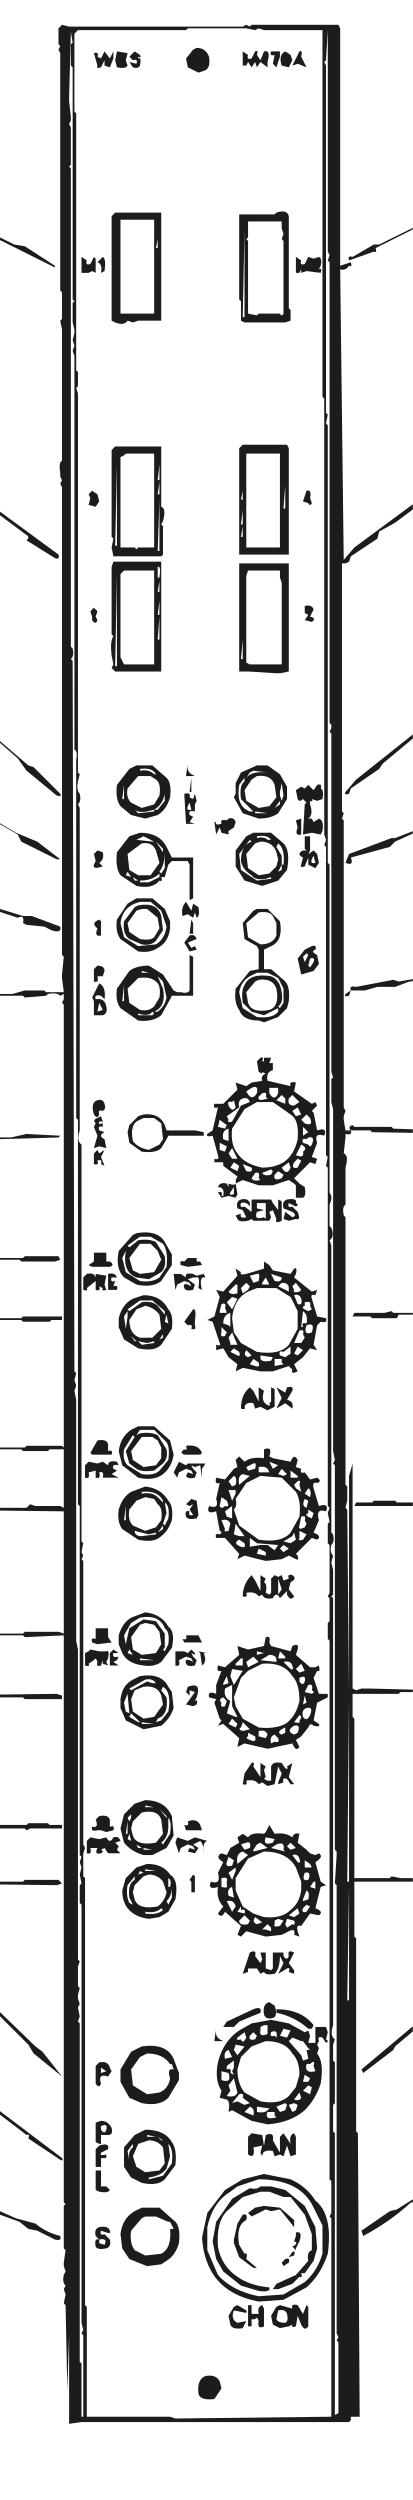
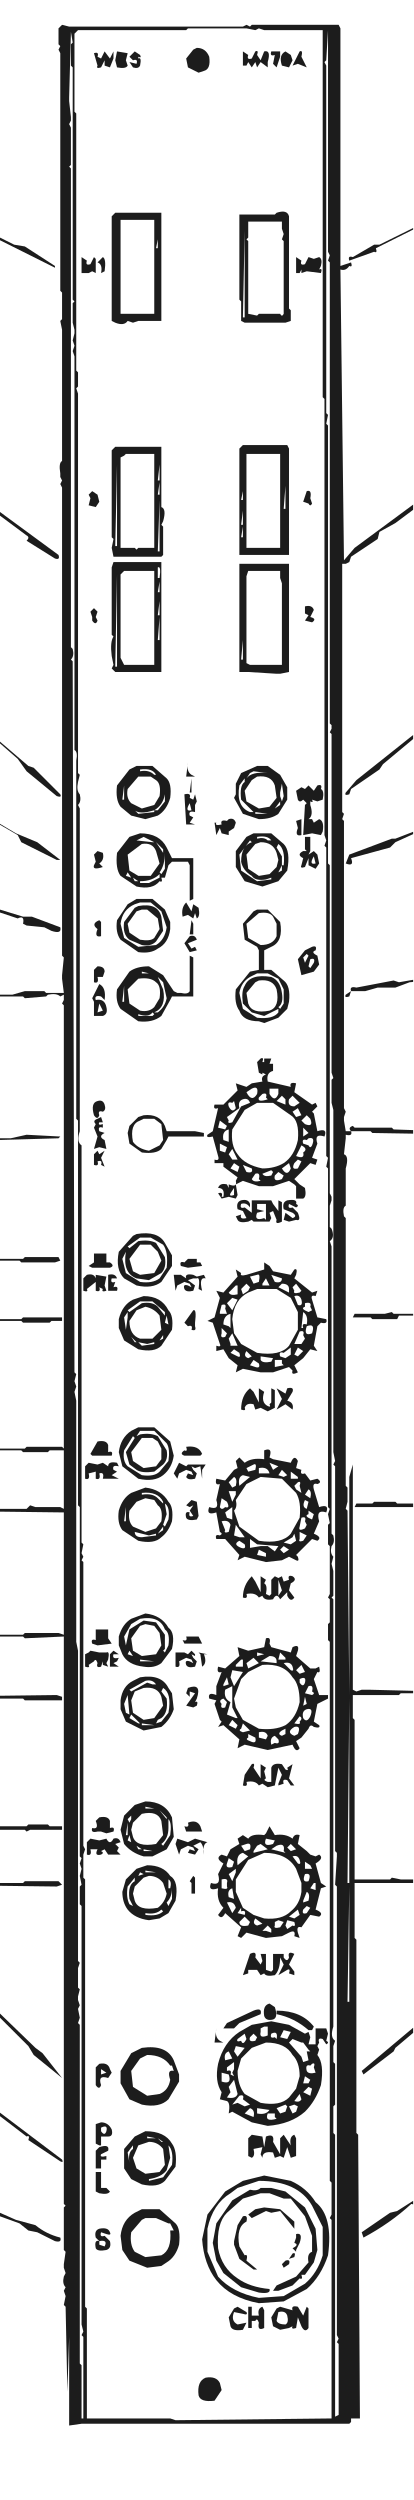
- <svg xmlns="http://www.w3.org/2000/svg" viewBox="0 0 233 1411" data-from="Modules/INPUT-PRE-AMPS/M470A/MECHANICAL/1977 - M470A - 470-04-006 - IGNA FOL OWING CHE FADER AND CRA SWITCH.jpg" data-kind="layout">
+ <svg xmlns="http://www.w3.org/2000/svg" viewBox="0 0 233 1410" data-from="Modules/INPUT-PRE-AMPS/M470A/MECHANICAL/1977 - M470A - 470-04-006 - IGNA FOL OWING CHE FADER AND CRA SWITCH.jpg" data-kind="layout">
  <defs>
    <clipPath id="c">
-       <rect width="233" height="1411" />
+       <rect width="233" height="1410" />
    </clipPath>
  </defs>
  <g clip-path="url(#c)">
-     <g transform="translate(-753 0)" fill="#1c1c1c">
+     <g transform="translate(-753 -0)" fill="#1c1c1c">
      <path class="line" d="M788 14L792 15L890 15L892 14L894 15L895 14L944 14L945 16L945 150L951 148Q952 151 950 150Q948 153 945 152L947 316L953 309L1137 173L1142 172L1142 173L1138 174L976 295L967 300L966 304L951 314L950 317L948 318L946 318L946 458L947 459L946 462L947 463L947 625L948 627L947 630L947 632L948 638L951 638Q949 636 952 635L953 636L974 636L975 637L1004 638L1005 639L1007 639L1072 641L1073 642L1087 642L1088 643L1112 643L1113 644L1135 644L1136 645L1205 645L1208 644L1210 644L1331 644L1331 644L1331 622L1332 621L1445 621Q1446 619 1451 620L1452 622L1370 622L1369 623L1366 622L1365 623L1332 623L1332 643L1333 645L1332 648L1333 649L1333 664L1421 664L1423 663L1424 664L1433 664Q1434 662 1439 663L1441 664L1442 663L1600 663L1601 662L1707 662L1708 656L1707 655L1707 620L1646 620L1645 621L1643 621L1471 621L1469 622L1464 621L1463 622L1454 622L1454 621L1459 620L1585 620L1587 619L1591 620L1595 619L1597 620Q1598 618 1603 619L1606 620L1607 619L1708 619L1709 621L1709 662L1708 663L1617 663L1614 664L1612 663L1611 664L1511 664L1510 665L1502 665L1500 665L1363 665L1361 666Q1359 664 1355 665L1352 666L1350 665Q1348 668 1342 666L1340 666L1333 666L1332 665L1331 664L1331 645L1258 645L1256 646L1253 645L1252 646L1149 646Q1147 649 1142 647L1141 646L1125 646L1124 645L1111 645L1110 644L1085 644L1084 643L1040 642L1039 641L1024 641L1023 640L963 639L962 638L951 638Q952 641 948 640L948 642L947 651Q950 652 948 659L948 661L948 680Q946 681 947 686L948 687L948 838L949 839L949 847L948 851L949 852L950 956L950 833L952 826L952 953L954 954L957 953L961 953L1001 954L1003 954L1012 953L1014 953L1034 953L1034 953L1034 872L1033 871L1033 849L996 849L995 850L992 849L991 850L953 850L954 848L963 848L964 847L976 847L977 848L1031 848L1033 847L1033 761L1032 760L1032 742L978 742L977 744L963 744L962 743L952 743L953 741L970 741L974 740L975 741L1025 741L1029 740L1031 741L1033 740L1034 742L1034 757L1104 757L1105 756L1119 756L1121 757L1122 756L1211 756L1216 755L1218 756L1219 755L1227 755L1229 756L1231 755L1235 757L1122 757L1121 758L1072 758L1071 759L1034 759L1034 795L1035 796L1035 899L1036 900L1035 903L1036 904L1036 1033L1037 1034L1036 1037L1037 1038L1037 1061L1013 1061L1012 1062L953 1062L953 1093L954 1094L954 1203L955 1204L956 1364L951 1364L951 1366L950 1367L799 1367L792 1368L792 1318L791 1349L790 1301L789 1300L790 1295L789 1292L790 1290Q788 1288 789 1284L790 1282L789 1279L789 1277L790 1270L789 1269L789 1260L789 1258L789 1245L790 1244L789 1243L789 923L767 924L766 923L673 923L673 1030L768 1030L769 1029L780 1029L781 1030L788 1030L788 1032L770 1032L768 1033L767 1032L672 1032L672 919L671 917L672 915L671 914L671 906L672 904L671 899L672 894L671 893L671 886L673 887L673 921L675 922L766 922L767 921L784 921L786 921L789 922L789 853L788 853L707 852L707 918L705 917L705 902L706 901L706 888L706 886L705 882L598 882L593 883L592 882L408 882L406 884L406 903L364 903L404 902L405 901L405 861L404 859L309 859Q307 862 301 860L299 859L298 860L159 860L158 861L154 860L152 860L143 861L141 860L140 861L51 861L51 860L102 859L104 859L289 859L290 858L406 858L406 881L407 881L705 881L705 825L707 823L707 851L768 851L770 849L773 850L787 850L789 851L789 819L789 818L781 818L780 819L766 819L765 818L673 818L673 878L671 878L671 857L672 855L671 854L671 762L407 762L405 764L405 787L405 787L315 787L314 788L302 788L300 788L285 788L297 786L299 787L300 786L404 786L404 735L403 733L148 733L143 734Q141 732 137 733L136 734L28 734L28 751L27 733L30 732L31 733L39 733L41 733L54 733L55 732L250 732L251 731L252 732L274 732L275 731L405 731L405 760L407 761L671 761L671 761L671 710L766 710L767 709L786 709L787 711L784 712L765 712L764 711L673 711L673 816L675 817L767 817L768 816L788 816L789 817L789 567L788 566L789 564L789 561L787 562Q785 560 780 561L779 562L767 563L766 562L734 562L733 563L702 563L702 562L713 562L714 561L760 561L767 559L778 559L779 560L789 560L788 552L788 550L789 540L788 539L788 275L787 273L788 271L787 269L787 267Q786 261 788 260L788 186L787 181L788 180L788 165L787 164L787 30L786 28L787 26L786 25L786 16L788 14ZM859 16L858 17L797 17L795 19L795 63L796 64L796 209L797 210L797 218L796 219L797 222L797 436L798 437L797 441Q796 446 798 448Q799 452 797 454L798 456L798 636L798 638Q796 644 799 646L799 870L800 871L799 876L800 878L799 880L800 881L800 1041L801 1043L800 1046L800 1059L801 1060L801 1301L802 1302L802 1364L847 1364L849 1364L852 1365L940 1364L940 1252L939 1251L940 1249L940 1231L939 1230L939 926L938 925L938 916L939 915L939 902L938 901L939 899L939 884L939 882L939 872L938 871L938 860L939 859L938 854L939 851L938 850L938 659L937 658L938 653L937 652L937 478L936 477L937 474L936 471L936 225L935 224L935 18L935 17L904 17L902 17L899 16L897 17L892 16L859 16ZM938 17L937 34L936 35L937 37L937 233L938 234L937 239L938 240L938 487L939 488L939 673L940 675L940 677L939 680L939 692L940 693Q942 698 939 700L940 703L940 851L940 853L940 865L941 866Q942 870 940 872Q939 876 941 878L940 882L941 886L941 900L940 901L941 902L941 1141L941 1143Q939 1149 942 1151L941 1154L941 1163L942 1164L942 1187L941 1188L941 1203L942 1204L942 1363L944 1362L944 1322L943 1321L944 1319L943 1317L943 1064L942 1063L943 1047L943 1045L942 1044L942 842L942 840L942 827L941 826L942 824L941 819L941 628L941 626L940 622L940 609L941 608L940 605L940 414L939 413L940 411L940 409L939 408L939 148L938 147L939 144L938 142L938 17ZM793 18L792 55L792 57L793 66L793 68L792 70L793 72L793 93L792 94L793 95L793 365L794 366Q795 370 793 372L794 373L795 774L796 775L795 779L796 782L795 785L796 790L796 924L796 926L797 931L797 1106L798 1107L797 1110L797 1121L798 1122L797 1126L797 1128L798 1131L797 1133L798 1138L797 1141L798 1142L798 1333L799 1334L799 1364L800 1364L800 1318L799 1317L800 1315L799 1311L799 1075L798 1074L798 1064L799 1063L798 1058L799 1054L798 1051L799 1048L798 1047L798 879L798 877L798 850L797 849L797 632L796 631L796 431L796 429Q797 424 795 423L795 201L794 198L795 195L794 192L795 188L795 186L794 182L794 171L795 170L794 169L794 38L793 37L793 25L794 24L793 18ZM979 955L978 956L952 956L952 969L953 970L953 1060L973 1060L974 1059L979 1060L1035 1060L1035 991L1035 989L1034 986L1034 955L979 955ZM950 958L949 1062L950 1062L950 958ZM950 1064L949 1129L950 1129L950 1064ZM403 34Q405 35 404 39L403 40L403 48L404 50L403 54L405 55L595 55L761 138L767 139L784 150L784 151L594 56L581 56L579 57L578 56L405 56L402 58L402 37L402 36L267 36L267 35L402 35L403 34ZM568 173L597 173L701 251L720 264Q719 267 722 266L786 313Q787 316 784 315L768 305Q770 303 768 302L596 174L568 174L568 173ZM505 280L596 280L700 372L715 384Q714 387 717 386L739 406L746 411L748 414L769 432L772 433L787 448Q788 450 785 449L768 435L763 428L684 359L682 359Q683 356 681 357L594 281L505 281L505 280ZM398 355Q403 354 404 357L404 372L405 372L597 372L762 470L774 475L787 485L785 485L765 475L763 471L595 373L406 373L404 375L404 388L403 389L268 389L272 387L403 387L403 358Q403 356 399 357L398 355ZM550 466L597 466L617 473L624 474L644 481L651 482L657 485L668 487L671 489L678 490L681 492L691 494L766 517L768 517L771 517L787 523Q788 527 782 525L778 523L768 522L766 521Q767 516 763 518L730 507L723 506L720 504L713 503L693 496L686 495L683 493L649 484L643 481L636 480L633 478L626 477L599 468L574 468L570 467L568 467L550 467L550 466ZM768 640L787 641L786 642L751 643L750 644L738 644L737 645L735 645L711 646L710 647L695 647L695 646L718 645L719 644L734 644L735 643L750 643L751 642L759 642L768 640ZM766 743L788 743L788 745L782 745L781 746L766 746L765 745L707 745L707 813L705 813L705 744L765 744L766 743ZM707 926L707 957L785 956L788 957L788 959L767 959L766 958L709 958L707 960L707 1025L706 960L705 958L706 957L706 942L706 940L705 929L707 926ZM563 978Q566 981 575 979L577 978L581 979L584 978L587 979L588 978L599 978L604 984Q606 983 605 986L608 987L608 989L724 1106L724 1107L726 1107L739 1121L743 1126L773 1155L777 1158L788 1172L772 1159L769 1154L741 1126L741 1124L739 1124Q740 1121 738 1122L735 1118L732 1117L730 1113Q727 1114 728 1112L721 1106L721 1105L678 1062L678 1060L674 1058L668 1050Q665 1051 666 1049L617 998L611 994L609 990Q606 991 607 989L599 980L560 980L563 978ZM707 1034L707 1056L708 1060Q706 1061 709 1062L766 1062L767 1061L786 1061L788 1063L785 1064L706 1063L707 1034ZM268 1051L410 1051L410 1052L410 1073L412 1074L600 1074L702 1153L788 1218Q789 1220 787 1219L769 1207Q770 1204 768 1205L598 1075L410 1075L410 1096L410 1096L230 1096L229 1097L31 1097L31 1068L30 1064L31 1062L30 1060L31 1057L30 1054L32 1052L226 1053L126 1053L125 1054Q123 1052 118 1053L117 1054L106 1054L104 1054L99 1053Q97 1056 91 1054L88 1053L87 1054L79 1054L77 1054L32 1054L32 1096L213 1096L214 1095L215 1096L223 1096L224 1095L379 1095L381 1094Q382 1096 387 1095L388 1094L409 1094L409 1054L408 1052L335 1052L334 1053L333 1052L311 1052L308 1053L305 1052L303 1052L297 1053L295 1053L291 1052Q289 1054 285 1053L284 1052L271 1052L269 1052L268 1051ZM588 1180L602 1180L663 1207L665 1209L672 1211L674 1213L697 1222L719 1233L762 1252L773 1255Q779 1260 787 1262Q788 1265 784 1264L774 1259L769 1258L764 1254L753 1250L751 1248L744 1246L720 1234L713 1232L603 1182Q597 1180 588 1181L588 1180Z" />
      <path class="text" d="M812 29L815 33L817 29L817 33L815 38L812 37L812 34L810 38Q807 39 808 37L806 30Q809 29 808 32L810 33L812 29ZM819 29L825 30L824 34L825 37Q824 39 819 38L818 34L819 29ZM829 29L832 31Q833 33 831 32L831 33Q833 32 832 37Q831 39 828 38L826 35L830 36Q831 33 828 34L826 32L829 29ZM890 29L893 31Q892 34 895 33L897 29Q899 28 898 31L900 34L902 29Q906 28 904 35L904 37L904 38L900 35L898 38L897 35L895 38L893 35L892 37L890 37L890 29ZM906 29L911 29L911 32L909 38L907 36L908 31Q905 32 906 29ZM914 29L917 31L918 34L916 38L912 37Q910 31 914 29ZM922 29Q924 28 923 32L926 38L921 36L918 37L922 29ZM898 432L904 432L911 437L915 444L915 451L910 459Q906 462 899 462L890 459L885 450L886 448L886 446L886 442L889 436L898 432ZM896 435L894 436L892 439Q895 435 904 436L896 435ZM898 438L895 440L891 446L892 452L899 456L905 455L909 450L908 443Q906 437 898 438ZM891 439L888 443Q886 455 894 458L896 458L895 457L889 451Q888 443 891 441L891 439ZM912 442L911 447L911 449L912 452L913 449L912 442ZM911 452L908 456L911 454L911 452ZM897 458L897 459L904 459L897 458ZM927 443L929 445L930 446L932 443Q935 442 934 445Q936 446 935 451L932 452L929 451Q930 453 928 452L928 454Q930 460 927 462L929 462L930 464L933 462Q936 463 935 469L934 471L929 470L924 471L925 454L926 453L924 451Q922 453 921 451L920 446L923 444L925 445L927 443ZM923 462L923 471Q919 472 921 467L920 463L923 462ZM896 470L906 470L913 476Q917 480 915 491L910 497L901 500L891 497L886 489L886 480L892 472L896 470ZM898 472L898 473Q902 472 904 474L906 474Q904 471 898 472ZM894 474L888 482L889 491L898 497L906 496L906 495L903 496Q897 497 895 494Q890 491 889 486Q889 477 895 475L894 474ZM900 475L897 476L892 482L893 490L899 494L905 493L909 489L910 485L909 481Q907 475 900 475ZM910 476L909 478L912 483L912 488L913 488Q914 479 910 476ZM912 488L910 492L912 491L912 488ZM925 472L928 472L928 480L927 482L930 480L932 482L933 487L931 490L927 488L927 484L925 489Q922 490 923 488L924 484Q920 482 924 480L926 480L925 479L925 472ZM930 483Q927 488 931 487L930 483ZM808 621Q811 620 812 623Q813 626 811 627Q808 626 809 629Q808 632 806 629Q804 622 808 621ZM810 630L811 633L809 633Q808 635 811 634L811 636Q808 635 809 638L812 639Q808 641 812 643L813 648L809 647L806 648L808 641L806 636L807 634Q805 632 808 631L810 630ZM808 649L809 651L812 649L810 653L812 658L810 657Q811 654 808 655Q809 658 806 657L806 651L808 649ZM889 677Q893 676 894 679L894 681Q892 678 889 679Q888 682 891 681L895 684L895 677L906 677L907 679L910 683L910 677L912 678L912 689Q908 691 909 688L907 683L905 684L906 687L905 689L903 689L896 689L895 688L893 689Q888 690 887 688L886 686L889 685Q888 688 892 687L890 683L887 682Q886 678 889 677ZM898 679L898 682L902 683L898 684Q896 689 902 687L903 688L903 679L898 679ZM915 677Q921 676 920 679Q922 680 920 681L916 679Q915 682 918 681L921 684Q923 689 920 688L916 689L913 688L914 684L918 687Q921 686 918 684L913 682Q912 678 915 677ZM802 719Q806 718 807 721L807 719L813 720L812 725L813 728Q810 729 811 727L809 726Q810 729 807 728L807 723L802 727Q803 729 800 728L800 721L802 719ZM814 719Q818 718 819 721L816 721Q815 724 818 723L817 726Q820 725 819 728L814 728L814 719ZM851 719L855 719L858 721Q857 718 862 719L864 720L868 719L869 721Q865 720 867 728L865 727Q866 720 864 721L862 721L859 722L863 725L862 728Q858 729 857 727Q856 724 859 725L861 726L860 724L857 723L853 725L852 728L851 719ZM894 783L896 785L899 791L899 783L902 785Q900 791 904 793Q906 794 905 792L906 791L906 783L908 784L908 794L904 796L900 794L897 795L896 792Q892 791 891 794Q892 796 889 795Q889 787 894 783ZM909 783L914 786L915 783Q919 782 918 785L915 790Q919 791 918 795L914 792L909 795L912 789L909 783ZM803 825L808 826L811 825L814 827Q814 824 819 825L820 827Q816 826 817 829L819 830L816 832L820 834L811 834Q812 830 809 831Q810 835 807 834L807 830L803 831Q804 835 801 834L801 827L803 825ZM854 825L858 827L859 826L869 826L867 829L867 834L866 827L863 828L861 827L862 829L864 831L863 834Q859 835 858 833L859 831L862 832L861 830L858 829L854 831L853 834L851 831L854 825ZM895 889L897 892L900 898L900 889L903 891L902 893Q904 894 903 899L905 900L906 899L906 891L908 889L910 890L912 889L913 892L916 891Q915 888 918 889Q921 891 917 893L916 897L919 901Q917 904 915 900L915 898L911 902Q909 898 907 902Q902 903 901 900L899 901Q897 898 892 899Q893 902 890 901Q890 894 895 889ZM910 891L910 900L912 897L910 891ZM804 931L809 932L813 932Q815 931 814 936L813 938L814 940L811 939L811 937L810 940Q807 941 808 938Q807 935 806 937L803 939Q804 941 801 940L801 933L803 932L804 931ZM817 931L820 933L817 933Q816 936 820 935L819 937L817 938L820 940L815 940L815 933L817 931ZM861 931L863 933L863 934L861 933L862 935L864 937L863 940Q859 941 858 939Q857 936 860 937L862 938L861 936L858 935L854 937Q855 941 852 940L852 932L857 932L859 933L861 931ZM865 932L870 933L868 933Q870 938 867 940L866 933L865 932ZM895 995Q897 994 896 997L900 1003L900 995L903 997L902 999L903 1003Q901 1004 904 1005L906 1005L906 997Q907 994 912 995L914 998Q916 999 915 997L918 995L916 1003L919 1007L917 1007L915 1004Q912 1003 913 1006L910 1007L910 1006L912 1001L910 997L908 1007L904 1008L901 1006L899 1007Q897 1004 892 1005Q893 1008 890 1007L891 1001L895 995ZM804 1037L809 1038L813 1037Q815 1041 817 1037Q820 1036 821 1039L818 1040L820 1042L819 1044L821 1046L814 1046L812 1043L810 1044Q812 1045 810 1046Q806 1047 808 1043L807 1043L804 1043Q805 1047 802 1046L802 1039L804 1037ZM853 1037L859 1039L863 1037L870 1039Q867 1040 868 1046Q868 1041 866 1039L862 1041L865 1043L863 1046L859 1045L860 1043L863 1044L862 1042L859 1041L855 1043L854 1046L852 1040L853 1037ZM894 1102Q898 1100 897 1104L900 1108L901 1106L900 1102L903 1102L903 1111L906 1112L907 1111L907 1102L913 1102L913 1104Q915 1107 916 1104Q915 1100 919 1102L916 1108L919 1112L919 1114L916 1113Q917 1110 915 1111L910 1114L913 1108L911 1104Q911 1111 908 1114Q903 1115 902 1113L900 1114L898 1111L893 1111L893 1113L890 1114L894 1102ZM833 1155Q847 1153 851 1162L854 1170L854 1174L848 1184Q843 1189 833 1187L826 1184L821 1175L821 1168L827 1158L833 1155ZM836 1159L832 1161L827 1168L828 1177L836 1182L843 1181Q848 1179 849 1173Q847 1167 851 1168L850 1165L849 1165Q845 1159 836 1159ZM895 1204L901 1205L902 1211L903 1205Q908 1203 907 1208L911 1215L911 1206L913 1204L917 1210Q916 1205 919 1204L920 1206L920 1216L917 1217L915 1211L913 1217L911 1216L908 1217L907 1214Q901 1213 901 1217L900 1215L901 1211L896 1212Q897 1216 895 1217L893 1216L893 1206L895 1204ZM809 1211Q815 1209 814 1213L810 1215Q809 1217 813 1216L813 1218L810 1218L810 1223L807 1223L807 1213L809 1211ZM807 1225L810 1225L810 1234L813 1234L815 1236Q814 1238 809 1237L807 1236L807 1225ZM887 1301L892 1304Q893 1306 890 1305L885 1304Q883 1309 887 1311L892 1310L890 1314Q884 1315 883 1312L882 1307L885 1302L887 1301ZM893 1301L895 1301L895 1306L899 1306Q898 1302 901 1301L902 1303L902 1313Q898 1315 899 1310Q898 1307 897 1309L895 1309L895 1313L893 1313L893 1301ZM911 1301L918 1303Q917 1300 921 1301L924 1306L926 1301L927 1302L927 1313Q925 1316 923 1312L921 1307L920 1313Q917 1314 918 1312L916 1313L911 1314L907 1312L906 1307L909 1302L911 1301ZM910 1304L909 1309Q910 1311 914 1311Q916 1310 915 1306Q914 1303 910 1304Z" />
      <path class="tb" d="M864 27Q869 27 871 32Q872 39 868 40L865 41L859 38L858 33L862 28L864 27ZM1137 52L1203 53L1177 53L1174 54L1172 53L1171 54L1137 54L965 140Q966 143 964 142L950 147Q949 144 952 145L964 138L967 138L1052 96L1137 52ZM818 120L844 120L844 181L831 181L828 182L825 181Q823 184 818 182L816 181L816 122L818 120ZM821 124L821 177L840 177L840 124L821 124ZM842 135L841 140L842 140L842 135ZM909 120Q915 118 916 122L916 174L917 175L917 181L914 182L891 182L889 181L889 170L888 169L888 121L908 121L909 120ZM893 125L893 134L892 135L893 136L893 177L898 178L899 177L911 177Q912 179 913 177L913 136L912 135L913 132L912 129L912 125L893 125ZM891 130L890 179L891 179L891 130ZM799 145L802 147Q801 150 804 149L806 145L807 146L807 154L805 153L803 154L801 154L799 154L799 145ZM811 145Q813 146 812 153L810 154Q811 149 808 148L811 145ZM920 145L923 147Q922 150 925 149L927 145L930 146L933 145Q935 146 934 150L933 152Q935 151 934 154L926 153L923 154L923 152L922 154L920 154L920 145ZM890 251L915 251L916 253L916 313L888 313L888 253L890 251ZM892 256L892 309L911 309L911 296L911 294L911 256L892 256ZM914 274L913 287L914 287L914 274ZM890 277L889 282L890 282L890 277ZM890 288L889 296L890 296L890 288ZM890 297L889 303L890 303L890 297ZM818 252L844 252L844 286Q847 287 845 294L844 296L845 297L845 313L844 314L817 314L816 309L817 304L816 303L816 254L818 252ZM824 256L823 257L821 258L821 309L829 309L830 310L831 309L840 309L840 257L840 256L824 256ZM819 262L818 308L819 308L819 262ZM843 262L842 271L843 271L843 262ZM843 272L842 279L843 279L843 272ZM843 282L842 311L843 311L843 282ZM805 277L808 279L809 283L807 286L803 285L804 281L803 279L805 277ZM926 277Q929 276 928 281L929 284Q928 286 927 284L924 283L926 277ZM1247 287L1251 288L1252 287L1272 287L1272 288L1257 288L1256 289L1142 289L1138 290L969 431L967 434L951 445L950 448Q947 449 948 447L954 440L1003 401Q1002 398 1005 399L1091 327L1102 319Q1101 316 1104 317L1138 288L1246 288L1247 287ZM817 317L844 317L844 319L844 321L844 379L818 379L816 377L817 375L816 370Q815 362 817 359L816 358L816 320L817 317ZM842 320L842 326L843 326Q844 319 842 320ZM823 322L821 324L821 369L821 371L822 373L823 375L840 375L840 322L823 322ZM819 324L818 376L819 376L819 324ZM843 328L842 334L843 334L843 328ZM843 339L842 347L843 347L843 339ZM843 348L842 361L843 361L843 348ZM888 318L916 318L916 379L911 380L909 380L893 379L891 379L888 379L888 318ZM893 322L892 325L892 374L894 375L912 375L912 329L911 326L911 322L893 322ZM890 361L889 372L890 372L890 361ZM925 342Q929 341 930 344L928 348Q932 349 929 351L925 350L927 347L925 346L925 342ZM806 343L808 345L807 348L808 350Q807 353 805 350L805 348L804 345L806 343ZM1139 410L1219 411L1138 412L1047 447L1042 450L1008 462L1003 465L987 470L976 475L973 478L951 484Q953 489 948 487L950 482L974 473L976 473L1139 410ZM859 430Q858 435 861 437L863 438L858 438L859 430ZM830 432L839 432L847 439Q850 442 849 450Q847 457 842 460L835 462L827 460L821 455Q818 451 819 443L826 434L830 432ZM832 434L832 435Q837 434 840 437L841 437Q839 433 832 434ZM831 438L825 445Q824 450 827 453L833 456L840 454L843 449Q844 442 841 440L838 438L831 438ZM823 443L822 451L823 451L823 443ZM846 448Q845 454 840 457L842 457L846 452L846 448ZM828 456L831 459L840 458L840 457L836 458Q830 459 828 456ZM861 439L861 447L860 447L861 439ZM857 448Q861 447 860 450L862 451L863 448L864 452L863 454L863 456L863 458Q859 457 860 460L862 461L860 464L863 465L858 465L857 448ZM860 453Q857 458 861 457L860 453ZM882 462Q885 461 886 464L885 467L882 469L882 471L878 470L877 467L875 471L874 464L875 464Q874 466 878 465Q877 462 881 463L882 462ZM832 470Q843 470 847 478L850 484L862 484L862 507L860 508L860 488L859 486L850 486L848 488L846 495L844 495Q845 498 843 497Q839 502 830 500L821 494Q818 490 819 481L826 472L832 470ZM834 472L830 474L839 475L840 475L834 472ZM841 475L845 481L845 479L841 475ZM833 476L825 482L826 491L831 494L838 494L843 487L841 480Q839 475 833 476ZM846 481Q846 488 843 492L844 493L846 490L846 481ZM825 492L824 494L827 495L825 492ZM843 493Q839 497 832 497L832 498L837 498L843 495L843 493ZM828 495L829 497L831 497L828 495ZM808 480L811 481Q812 485 809 487L811 489Q805 491 806 488L807 486L806 482L808 480ZM830 507L839 507L846 513L849 520L849 524Q848 532 842 535Q838 538 831 537L821 530Q818 526 819 519L825 510L830 507ZM832 509L829 510Q822 513 821 521L823 529L831 534L841 533Q846 530 847 523L844 514L838 509L832 509ZM858 509L861 514L862 510L865 512Q866 517 864 518L863 515L862 518L859 516L856 517Q855 512 858 509ZM831 511Q842 509 844 517L845 525L841 531Q838 534 833 533L826 530Q822 527 823 520L829 512L831 511ZM833 513L830 514L825 521L826 526L832 530Q838 531 840 529L843 524L842 518L836 513L833 513ZM898 513L904 513L911 520Q913 531 906 534L902 536L902 547L906 547L913 553Q917 556 916 565L915 569L910 574L902 577L899 576Q890 576 888 570Q885 566 886 558L894 548L899 547L899 536L898 534L891 530L890 521L896 514L898 513ZM899 515L892 521L893 529L900 533Q907 533 909 528L909 521L907 517Q905 514 899 515ZM898 549L894 551Q889 554 888 560L890 569L898 574Q907 575 910 571L910 569L902 573L895 571L890 566Q889 559 891 556Q894 549 906 551Q911 553 912 560Q913 566 910 568L911 569L913 566L913 558L910 552L904 549L898 549ZM899 553L897 554L892 560L893 566Q895 572 905 570Q911 568 909 558Q907 552 899 553ZM809 519L810 520L810 528Q806 529 808 524Q804 521 809 519ZM861 519L862 521L862 527L860 527L861 519ZM860 528Q863 527 864 530L859 532L861 535L863 534L864 536L860 537L857 532L860 528ZM1141 530L1257 531L1154 531L1153 532L1149 531L1148 532L1140 532L1139 533L1124 534L1110 537L1096 538L1082 541L1067 542L1054 545L1039 546L1025 549L1018 549L1005 552L984 554L976 557L966 557L959 559L951 559L950 562Q947 563 948 561L951 559Q950 556 954 557L975 553L978 554L1001 550L1017 549L1029 546L1044 545L1057 542L1065 542L1078 539L1094 538L1100 536L1121 534L1141 530ZM929 534Q932 533 931 536Q928 537 932 539L933 544L930 548L923 550L921 541L925 536L929 534ZM926 538L924 540L925 543L927 539L926 538ZM928 541L927 545L928 546L930 543Q931 540 928 541ZM860 539L862 540L862 562L850 562L849 564L844 573Q839 577 831 576L821 569Q818 565 819 558L826 548Q830 545 837 545L845 550L851 559L853 560L855 560Q859 561 860 559L860 539ZM833 548L833 549L837 549L833 548ZM842 551L845 558Q847 568 840 571L842 571Q846 568 847 563L845 554L842 551ZM831 552L825 558L826 566L832 570Q837 571 840 568L843 563Q844 556 841 554Q838 551 831 552ZM823 556L822 565L823 565L823 556ZM839 571Q837 574 831 572L831 573L839 573L840 572L839 571ZM808 545Q812 545 812 548L811 551L808 551Q809 555 806 554L806 547L808 545ZM809 555Q813 557 812 564L810 562Q806 561 807 564Q812 563 813 568Q814 572 811 573L806 573L806 565L805 563L809 555ZM809 566L808 571L811 570L809 566ZM900 597Q902 596 901 599L902 599L902 597L906 597L905 600L907 600L907 604Q903 605 904 610L917 613Q916 610 920 611L919 616L929 623L931 622L932 624L929 627L930 628L932 638Q938 636 936 641Q930 639 932 645L929 653L932 654L931 657L928 656L919 665L920 666L922 668L925 670Q926 675 924 676L920 676L920 669L919 668L916 666L907 669L899 669L890 666L886 668L887 674L886 676L882 675L878 676L876 673Q879 672 878 675L879 675Q880 670 876 670Q877 667 881 668L882 670L882 668Q887 670 886 666L887 664L879 658L879 656L874 656L874 654Q877 655 876 652L873 641Q869 642 870 640L873 638L876 625Q873 626 874 623L879 623L887 615L886 611L892 613L895 611L901 610Q900 607 903 606L901 605L901 606L899 605L898 599L900 597ZM895 614L892 616Q895 622 898 617Q899 612 895 614ZM905 614L905 617Q908 622 910 617L910 614L905 614ZM901 617L899 619Q898 622 904 620L903 619Q904 616 901 617ZM912 618L909 621L914 623L914 620L912 618ZM918 618L916 620Q915 624 919 624L922 622L918 618ZM890 620Q887 621 888 625L881 630L882 632Q881 634 884 633L889 624L894 622Q893 619 890 620ZM885 621L884 622Q881 621 882 624Q884 628 886 625L885 621ZM898 622L891 626L884 637Q883 646 887 651Q891 657 901 659Q908 659 913 656Q919 652 921 643Q922 632 917 629L907 622L898 622ZM921 625L918 627L920 630L923 629L921 625ZM926 629L923 632L925 634Q930 636 928 631L926 629ZM877 632L876 636L880 637L881 635L877 632ZM924 636L924 641L927 639L924 636ZM882 637Q878 638 879 643L882 644L882 637ZM927 642L926 643Q923 642 924 645L927 646Q928 648 929 646Q931 641 927 642ZM877 645L877 649L880 650L881 647L877 645ZM923 646L920 652Q925 654 924 650Q927 648 923 646ZM884 648L882 651L884 654L887 654L884 648ZM921 654L919 656Q917 660 921 659L923 655L921 654ZM885 656L883 659L887 661L888 658L885 656ZM916 656L912 659Q915 664 917 659L916 656ZM890 657L892 661Q896 662 895 659L890 657ZM906 660L901 662Q902 664 906 663L907 661L906 660ZM910 661L908 663Q907 667 912 665L913 663L910 661ZM897 662L895 665Q896 667 900 666L899 665Q900 661 897 662ZM885 670L883 673Q882 675 885 674L885 670ZM834 629Q843 628 846 635L847 638L863 638L868 639L868 641L848 641L847 643L844 648Q841 651 833 650L826 645L825 639L826 635L831 630L834 629ZM834 631L832 632Q826 634 828 644Q831 648 837 649L843 646L845 643L844 634L840 631L834 631ZM830 696Q842 694 846 701L850 708L850 714L844 723Q839 727 830 725L823 721Q818 716 820 706L828 697L830 696ZM832 698L825 703L826 704L831 700Q837 699 841 701L846 709Q847 715 844 718L837 722L830 721Q822 718 824 706L822 710L824 718L832 723Q839 724 843 721L847 715Q848 706 845 702L838 698L832 698ZM832 702L826 710L828 717L832 719L840 718L844 711L842 706L838 702L832 702ZM806 707L813 707L813 712L815 712Q818 714 815 715L805 715L803 714L806 712L806 707ZM859 710L864 710L864 712L866 712L867 714L859 715L855 714Q854 711 857 712L859 710ZM902 712L905 714L907 717L917 719L919 716Q921 715 920 719L919 721L929 729L932 728L931 731Q928 730 929 733L932 743L937 744Q938 747 934 746L932 748L930 759L932 762L928 761L924 766L919 770L921 774Q917 776 918 773L916 771L907 774L900 774L890 772L886 774L887 770L882 766L879 761L875 762L875 759Q878 760 877 758L873 746L870 745L874 743L877 732L875 728L879 729L887 720L886 716L889 718Q888 720 892 719L902 716L902 712ZM898 719L894 720L896 724L899 723Q900 718 898 719ZM906 719L908 723Q912 724 912 721L906 719ZM903 721L901 724L901 725L905 725L903 721ZM892 724L889 727L890 730L893 728L894 726L892 724ZM912 724L910 726L916 729L916 727Q916 724 912 724ZM920 724L918 726L919 728Q918 730 922 729L923 728L920 724ZM886 725L882 729Q883 731 887 730L887 725L886 725ZM898 727L893 729Q885 733 884 744L885 752L889 758L898 763Q911 765 916 759L921 750L921 740L917 732L909 727L898 727ZM919 731L921 736Q924 737 923 733Q922 730 919 731ZM884 732L881 735L884 739L887 733L884 732ZM925 735L925 737Q922 738 927 740L929 739L928 737Q929 734 925 735ZM878 736L877 740L877 741L881 741L880 738Q881 735 878 736ZM924 740L923 749L924 749Q923 746 926 747Q927 742 924 740ZM883 741Q879 742 879 747L882 748L883 749L883 741ZM926 748Q924 754 929 752Q931 746 926 748ZM878 749L878 752Q877 755 880 754L881 752L878 749ZM922 751L919 758L923 758L925 755L924 753Q925 750 922 751ZM884 752L882 755L883 758L883 759L887 759L884 752ZM917 760L913 763Q910 762 911 765L914 766L917 764L917 760ZM921 760L919 764L921 765L924 762L921 760ZM885 761L883 763L887 765Q889 766 888 763L885 761ZM892 762Q890 765 893 766L895 765L892 762ZM900 765L900 767Q901 769 906 768L907 766L900 765ZM896 767L894 770L897 771Q900 772 899 769L896 767ZM908 767L908 771L913 770L912 769L912 767L908 767ZM834 731Q844 731 848 739Q851 742 850 750L844 759Q840 763 831 761L823 756L820 749L820 744Q822 736 828 733L834 731ZM832 734L825 739L826 740L833 735Q839 734 842 737L846 742L846 740L839 734L832 734ZM835 737L830 739L826 745Q826 753 832 755L839 755L844 750L843 742Q840 738 835 737ZM825 740L823 743L824 750L825 743L825 740ZM847 742L846 746L848 747L847 742ZM845 753L843 756L845 755L845 753ZM827 754L829 757L830 757L827 754ZM831 757L833 759L840 758L840 757L836 758L831 757ZM862 739Q864 738 863 746L863 748Q864 751 861 750Q862 747 859 748L857 746L862 739ZM831 805L840 805L849 813L851 821Q850 828 845 832Q840 836 831 834L822 827L820 819Q821 811 827 807L831 805ZM832 807L830 810L832 809Q838 808 842 810L847 818Q848 823 845 826L840 830Q833 831 830 829L826 826L824 819L829 811L828 810L823 818Q822 824 825 827L833 832Q840 833 843 830L848 824Q849 817 847 814L840 807L832 807ZM833 811L827 819L828 824L834 828L841 827L844 823L844 817L842 813L839 811L833 811ZM808 813Q813 812 814 815L814 819Q817 818 816 821L805 821L804 820L808 813ZM858 816Q865 815 867 820L866 821L857 821Q854 820 857 818Q859 819 858 816ZM902 818Q907 816 905 822L907 823L917 825Q919 820 921 824L920 828L923 829Q922 832 925 831L928 835L932 834Q935 836 932 837Q929 836 930 840L933 850Q939 848 937 853Q931 851 933 858L930 865Q935 867 932 869L929 868L920 877L921 878Q922 881 920 880L916 878L912 880L903 881L891 878L887 880L888 877L880 868L875 868Q874 865 877 866Q879 865 877 864L875 853Q869 855 871 850Q877 852 875 846L877 837Q874 838 875 834L880 835L885 829L887 828L886 824L888 822L891 825Q895 822 902 823L902 818ZM905 825L907 829L910 827L905 825ZM896 826L892 828L893 830L897 829Q898 825 896 826ZM899 828L899 831L905 831Q904 827 899 828ZM912 829L910 832L913 833L915 832L912 829ZM917 830L917 834L921 834L921 833L917 830ZM890 832Q887 833 888 838L894 833L890 832ZM885 833L882 836L884 839L886 838Q887 834 885 833ZM900 833L892 837L886 846Q887 850 885 852L888 861L899 869Q912 871 917 865L922 856Q923 847 920 842L912 834L900 833ZM921 836L919 838L920 840L923 842L922 838Q923 835 921 836ZM927 840L925 843L928 845Q929 841 927 840ZM882 841L884 847L886 843L886 841L882 841ZM878 845L877 850Q878 852 880 850Q883 851 881 847L878 845ZM925 846Q923 850 926 851L927 847L925 846ZM884 850L880 853L881 856L884 857L884 850ZM927 852L927 854Q924 855 929 857L930 854L927 852ZM923 856L922 861Q921 864 925 862L926 860L925 858Q926 855 923 856ZM878 858L880 863Q879 865 882 864L883 860Q882 857 878 858ZM886 860L885 866L888 867L890 867L891 867L886 860ZM922 864L922 866L922 868Q921 870 924 869L926 866L922 864ZM919 865L918 867L913 870L917 871L920 869L919 865ZM894 868L894 873L900 872L904 872L908 875L910 872L898 871L894 868ZM888 869Q884 871 889 873Q892 874 891 871L888 869ZM913 872L911 874L913 876L916 874L913 872ZM899 874L898 877L903 878L903 876L899 874ZM835 839Q844 840 848 847Q851 850 850 858Q848 864 844 867Q840 871 831 869L822 863Q819 859 820 852Q822 845 827 842L835 839ZM833 842L833 843Q839 842 842 845L845 848L845 847Q842 841 833 842ZM835 845L830 847L826 852Q825 858 828 861L835 864L841 862L844 858Q845 851 842 849L840 846L835 845ZM846 848L847 854L845 860L846 861L848 857Q849 850 846 848ZM824 850L823 858L824 858L824 850ZM845 861L842 865L845 863L845 861ZM829 864Q829 867 833 867L841 866L841 865L837 866L829 864ZM861 846L864 847L865 855L864 857Q859 858 858 856Q857 852 860 853Q859 856 862 855L860 852L862 849L860 850L858 849L861 846ZM835 910Q844 911 848 918Q852 921 850 930L844 938Q840 941 834 940Q825 939 822 933L820 928L820 923Q822 916 827 913L835 910ZM832 913L827 916L823 923L824 928L826 919L834 914L841 915L846 922L846 930L845 931L846 932L848 928Q849 921 846 919Q843 911 832 913ZM835 916L832 917L827 924L828 931L833 934L841 933L844 928L843 921L840 917L835 916ZM826 931L825 933L828 934L826 931ZM832 936L832 937L840 937L832 936ZM807 919L814 919L814 924L816 927L808 928L805 927Q804 924 807 925L807 919ZM858 923L865 923L867 927L857 927L856 925Q859 926 858 923ZM903 924Q906 923 905 927L906 929L917 932L918 929Q922 927 921 931L920 934L928 941L931 941L933 940Q934 944 932 943L930 947L933 956L938 956L938 958L932 961L930 971L933 973Q934 975 930 974Q928 972 927 975L923 980L920 982L922 986Q920 989 918 984L904 987L891 984L887 986L888 981L879 973L876 974L878 971L877 970L874 961L875 959L871 958Q870 954 875 956L875 951L878 943Q875 944 876 940L880 941L888 934L887 929L893 931L902 929L903 924ZM898 932L898 934L902 933L898 932ZM911 932L910 936L914 936L914 935L911 932ZM905 934L900 937L909 938L909 937Q909 934 905 934ZM896 935L892 938L893 941L899 938L896 935ZM889 936L886 939L886 940L890 940L890 936L889 936ZM913 938L917 942Q919 943 918 940Q917 937 913 938ZM901 939L893 943L889 947L885 958L886 963L890 970L899 975Q908 976 914 973Q920 969 922 960Q922 950 918 946Q913 938 901 939ZM923 939L920 942L922 944L925 943L923 939ZM884 942L883 946L885 951L890 943L884 942ZM881 946L879 950L879 951L882 950L881 946ZM922 947L922 949Q924 952 925 949Q926 945 922 947ZM884 951L880 953Q879 958 883 960L881 967L886 969L887 969L884 963L884 951ZM927 951L925 955L929 956Q931 955 929 954Q930 950 927 951ZM925 957L924 962L926 961L925 957ZM879 958Q876 959 878 961Q877 964 880 963L881 960L879 958ZM926 964Q923 965 924 969Q926 972 928 968Q930 963 926 964ZM922 968L919 972Q923 973 922 971Q924 969 922 968ZM884 970L882 973L886 975L887 973L884 970ZM890 972L889 975Q887 976 890 977L894 976L890 972ZM919 974Q914 977 919 979L921 978Q923 973 919 974ZM914 975L912 976Q909 978 912 979L914 978L914 975ZM899 977L899 980L903 981L904 979Q903 976 899 977ZM893 978L893 980Q891 981 894 982Q898 984 897 980L893 978ZM908 979Q905 980 906 984L908 983Q911 984 910 981L908 979ZM832 946Q844 944 848 952L850 955L851 964Q849 970 844 974L834 976L824 971L821 964L821 959Q822 951 828 948L832 946ZM835 948L826 953L827 954L836 949L839 950L841 950Q839 947 835 948ZM834 952L829 954L827 959L828 966L834 970L840 969L845 962L844 957Q842 951 834 952ZM845 952L844 954L847 958Q848 966 844 969L842 970L841 972L844 971L848 966Q850 955 845 952ZM825 956L823 961L824 966L826 967L825 956ZM827 967L826 969L831 972L832 972L827 967ZM833 972L833 973L840 973L833 972ZM859 952Q867 949 864 958L863 960Q865 959 864 962L862 963L858 962L863 955L860 954L860 957L858 955L859 952ZM1588 984L1711 984L1711 1029L1626 1029Q1624 1032 1618 1030L1616 1030L1450 1031L1449 1032L1351 1032L1346 1033L1344 1033L1335 1033L1335 1012L1335 1011L1252 1011L1250 1011L1242 1012Q1240 1010 1235 1011L1234 1012L1146 1012L1144 1013L976 1155L975 1157L958 1170L957 1168L1144 1011L1182 1011L1184 1010L1186 1011L1187 1010L1317 1010L1318 1009L1327 1009L1332 1010L1335 1009L1335 988L1336 987L1414 987L1414 988L1357 988L1356 989L1336 989L1336 1014L1337 1016L1336 1018L1337 1019L1337 1031L1399 1031L1400 1030L1493 1030L1494 1029L1600 1029L1601 1028L1605 1029L1606 1028L1709 1028L1710 1027L1710 987L1709 985L1544 986L1544 985L1587 985L1588 984ZM835 1016Q846 1016 850 1025L851 1036L847 1043L839 1047L834 1047Q827 1045 823 1040L821 1032L823 1024L829 1018L835 1016ZM835 1019L835 1020L840 1020L835 1019ZM843 1021L847 1026L847 1025L843 1021ZM833 1023L828 1028L827 1032L828 1036Q830 1042 841 1040L845 1035L844 1027Q842 1021 833 1023ZM827 1024L825 1026L826 1028L827 1026L827 1024ZM848 1026L848 1031Q848 1037 844 1040L845 1041L849 1035Q850 1028 848 1026ZM825 1028L824 1035L825 1035L825 1028ZM826 1035L825 1038L827 1039L826 1035ZM830 1041L831 1043L833 1043L830 1041ZM834 1043L834 1044L839 1044L834 1043ZM809 1025Q814 1024 815 1027L815 1031Q818 1030 817 1033L813 1034L810 1033L808 1033Q804 1034 805 1031Q809 1032 807 1027L809 1025ZM859 1028Q864 1026 866 1030L867 1033L858 1033L857 1030Q860 1031 859 1028ZM905 1030L908 1035Q914 1034 918 1037Q919 1034 922 1035L921 1040L926 1044L928 1046L931 1047L933 1046Q936 1048 931 1051L934 1062L937 1064L934 1065L931 1077Q936 1079 933 1081L928 1080L923 1087Q920 1086 921 1090L922 1093L919 1092Q920 1088 916 1090L912 1092L903 1093L892 1090L889 1093L887 1092L889 1087L880 1079Q878 1083 876 1080L879 1076Q875 1072 876 1065Q870 1067 872 1062Q878 1064 876 1057L879 1051Q874 1048 878 1046L881 1047L883 1043L888 1040L887 1037L890 1035L893 1037Q895 1034 902 1035L903 1034L905 1030ZM903 1037Q901 1042 907 1040L908 1038L903 1037ZM892 1040L889 1041L891 1044L894 1043Q895 1039 892 1040ZM900 1040L898 1041L896 1044L896 1045L904 1043L900 1040ZM917 1040L915 1042L917 1044L920 1043L917 1040ZM909 1041L906 1043L914 1045L913 1044Q914 1039 909 1041ZM890 1045Q886 1046 887 1052L893 1047L890 1045ZM902 1045L893 1049L886 1060L886 1067L890 1076L896 1080L902 1082Q912 1083 917 1078Q922 1074 923 1067L923 1062L920 1054Q915 1045 902 1045ZM918 1047L921 1051Q923 1052 922 1049Q921 1046 918 1047ZM882 1048L881 1051Q880 1054 884 1053L885 1050L882 1048ZM925 1050L925 1054L929 1054L928 1052L925 1050ZM886 1054L882 1057L884 1061L886 1056L886 1054ZM925 1057Q923 1062 927 1061Q929 1056 925 1057ZM878 1060L878 1065Q882 1066 881 1064L881 1062Q882 1059 878 1060ZM930 1062L928 1065L931 1066L931 1062L930 1062ZM884 1065Q881 1066 882 1070L885 1071L884 1065ZM926 1067L924 1072L924 1073L927 1072Q928 1068 926 1067ZM881 1073L884 1079L886 1076Q885 1072 881 1073ZM926 1075L924 1077Q923 1080 926 1079L928 1076L926 1075ZM889 1076L887 1079L891 1080Q892 1077 889 1078L889 1076ZM921 1077L916 1081L919 1082L922 1080L921 1077ZM891 1081L888 1084Q888 1087 893 1086L894 1084L891 1081ZM897 1082Q895 1085 898 1086L901 1085L897 1082ZM910 1083L908 1084L908 1086Q907 1088 911 1087L913 1084L910 1083ZM915 1083L914 1086L915 1088L918 1086Q920 1087 919 1084L915 1083ZM904 1086L901 1089L903 1089L906 1090L906 1088L904 1086ZM836 1052Q845 1052 849 1058Q854 1061 852 1072L848 1079L843 1082L837 1083Q829 1082 825 1077Q822 1073 822 1067L824 1060L830 1054L836 1052ZM835 1055L835 1056L841 1056L835 1055ZM832 1056L831 1058L834 1057L832 1056ZM837 1058L834 1059L829 1064L828 1068L829 1072Q831 1078 842 1076Q846 1073 847 1068L845 1062Q842 1058 837 1058ZM829 1059L825 1064Q824 1070 826 1074L828 1075L826 1071Q825 1063 829 1061L829 1059ZM848 1060L848 1065L849 1065Q850 1061 848 1060ZM850 1065Q850 1070 847 1073L848 1075L850 1071L850 1065ZM844 1077Q841 1080 835 1079L835 1080Q842 1081 845 1078L844 1077ZM862 1058L863 1059L863 1068L861 1068L861 1062L860 1061L862 1058ZM1293 1129L1305 1131L1211 1131L1206 1132L1204 1131L1203 1132L1155 1132L1154 1133L1146 1133L1142 1135L987 1242Q988 1244 985 1243Q973 1254 958 1262L957 1259L973 1248L977 1247L988 1240L1145 1131L1292 1130L1293 1129ZM905 1130L908 1132Q910 1138 907 1139Q903 1140 902 1137Q901 1131 905 1130ZM896 1134Q901 1132 900 1136L888 1141L885 1144L879 1144L881 1141L896 1134ZM909 1134Q923 1134 930 1143L929 1145L927 1145Q919 1138 909 1136L909 1134ZM906 1140L916 1142L925 1147L927 1146L928 1149L927 1153L931 1153L931 1144L937 1144L938 1147L937 1151Q939 1152 937 1153L935 1150Q932 1149 933 1152L932 1154L933 1156L932 1159Q936 1164 934 1176Q931 1185 925 1191Q917 1198 904 1199L895 1197L884 1191L882 1192Q883 1186 881 1185L877 1184L878 1180Q874 1174 876 1164Q879 1152 888 1146L895 1142L906 1140ZM902 1143L900 1144L900 1146Q899 1150 904 1148L904 1143L902 1143ZM913 1145L911 1149L915 1150L917 1146L913 1145ZM891 1147L887 1150Q886 1152 889 1151Q890 1154 892 1150L891 1147ZM896 1147L894 1149Q893 1152 897 1151L898 1149L896 1147ZM906 1147Q905 1150 908 1149L909 1150Q910 1145 906 1147ZM918 1150L916 1152L923 1160L924 1163L927 1162L926 1157L928 1157L927 1156L924 1152L923 1152L918 1150ZM903 1152L895 1155L889 1161L887 1168Q887 1176 891 1181L900 1186Q911 1188 916 1183L920 1178L922 1171Q922 1163 918 1159Q914 1152 903 1152ZM886 1154L885 1157L887 1160L891 1155L886 1154ZM882 1157Q879 1158 880 1162L884 1161L882 1157ZM885 1163L881 1166L881 1168Q884 1167 883 1170L885 1171L884 1169L885 1167L885 1163ZM929 1164L928 1165Q925 1164 926 1168Q927 1170 931 1169L930 1166Q931 1163 929 1164ZM878 1169L878 1174Q884 1176 882 1170L878 1169ZM925 1171L924 1175L927 1175L928 1173L925 1171ZM885 1173L882 1177L883 1180L881 1183Q886 1184 887 1181L885 1173ZM927 1177L924 1180L928 1182L929 1178L927 1177ZM922 1181L919 1185Q922 1186 923 1184L922 1181ZM888 1182L884 1187L887 1186L891 1188L894 1187L890 1184Q891 1181 888 1182ZM914 1187L909 1189L911 1192L914 1191L915 1188L914 1187ZM919 1187L916 1188L918 1192L920 1191L921 1188L919 1187ZM894 1189L891 1192L896 1194Q897 1190 894 1189ZM898 1189L898 1192Q903 1193 905 1190L898 1189ZM904 1192Q902 1197 909 1195L908 1194L908 1192L904 1192ZM875 1144Q874 1149 877 1151L879 1152L874 1152L875 1144ZM809 1164Q814 1163 815 1167L816 1169L814 1172Q808 1170 810 1176Q809 1179 807 1176L807 1166L809 1164ZM810 1167L810 1170L813 1169L810 1167ZM810 1197Q814 1197 816 1201Q817 1205 814 1205L810 1205L810 1210L809 1210L807 1209L807 1198L810 1197ZM810 1200L810 1202Q812 1205 813 1202Q814 1198 810 1200ZM835 1202Q846 1202 850 1209Q853 1213 852 1222L846 1230Q842 1234 833 1232L827 1229L823 1223L823 1212L829 1205L835 1202ZM836 1205L836 1206L841 1206L836 1205ZM842 1206L844 1208L845 1208L842 1206ZM837 1208L831 1210L828 1217L830 1223L835 1226L843 1225L846 1221L845 1212Q842 1208 837 1208ZM828 1210L825 1214L826 1220Q825 1214 828 1212L828 1210ZM848 1210L849 1217L847 1224Q844 1228 837 1229L837 1230L845 1228L850 1221Q851 1213 848 1210ZM902 1227L917 1230Q926 1234 931 1242Q941 1250 938 1272Q934 1284 926 1291L913 1298L899 1299Q883 1296 875 1286Q868 1277 867 1263L870 1249L880 1236L890 1230L902 1227ZM899 1230L887 1234L883 1237Q873 1243 870 1257L870 1270L876 1284Q884 1293 899 1296L913 1295L925 1288Q932 1282 935 1272L935 1256L929 1244Q921 1230 899 1230ZM900 1234L906 1234L914 1236L925 1245L931 1257L932 1269L930 1276L925 1283L923 1283Q924 1286 922 1285L918 1289L910 1292L907 1292L909 1289L920 1284L927 1276Q926 1271 929 1270L929 1261L925 1250L917 1240L913 1240L905 1237L900 1237L890 1240L881 1248Q875 1254 876 1268Q878 1279 887 1285Q894 1290 905 1291Q906 1294 899 1293L889 1290L879 1282L875 1275L873 1265L875 1254L884 1241L894 1235Q898 1236 900 1234ZM902 1245L911 1246L919 1253L919 1257L911 1247L906 1248L903 1247L895 1251L893 1249L897 1246L902 1245ZM833 1246L843 1246L852 1254Q855 1257 854 1266Q852 1273 847 1276L844 1278L836 1279L826 1275L822 1269L821 1261Q822 1252 829 1248L833 1246ZM835 1251L833 1252L827 1259Q826 1266 829 1270L835 1273L844 1272Q850 1269 849 1258L851 1258L849 1254L848 1254L841 1251L835 1251ZM890 1250Q893 1249 892 1253Q886 1256 888 1267L891 1272Q893 1271 892 1275L898 1280L896 1280L888 1274L885 1266L885 1264L887 1255L890 1250ZM809 1257Q814 1256 815 1259Q816 1261 813 1260L810 1259Q809 1262 812 1261L815 1264Q816 1268 813 1269Q808 1270 807 1268Q806 1263 809 1264L807 1262Q806 1258 809 1257ZM809 1264L809 1266L812 1267Q814 1263 809 1264ZM920 1260Q924 1259 922 1265L920 1269L920 1270L918 1268Q922 1266 919 1265L920 1262L920 1260ZM918 1271Q920 1270 919 1273L916 1274L918 1271ZM914 1275Q917 1274 916 1277L913 1279L912 1277L914 1275ZM869 1341Q875 1340 877 1344L878 1348L874 1354Q866 1355 865 1351Q864 1343 869 1341Z" />
    </g>
  </g>
</svg>
